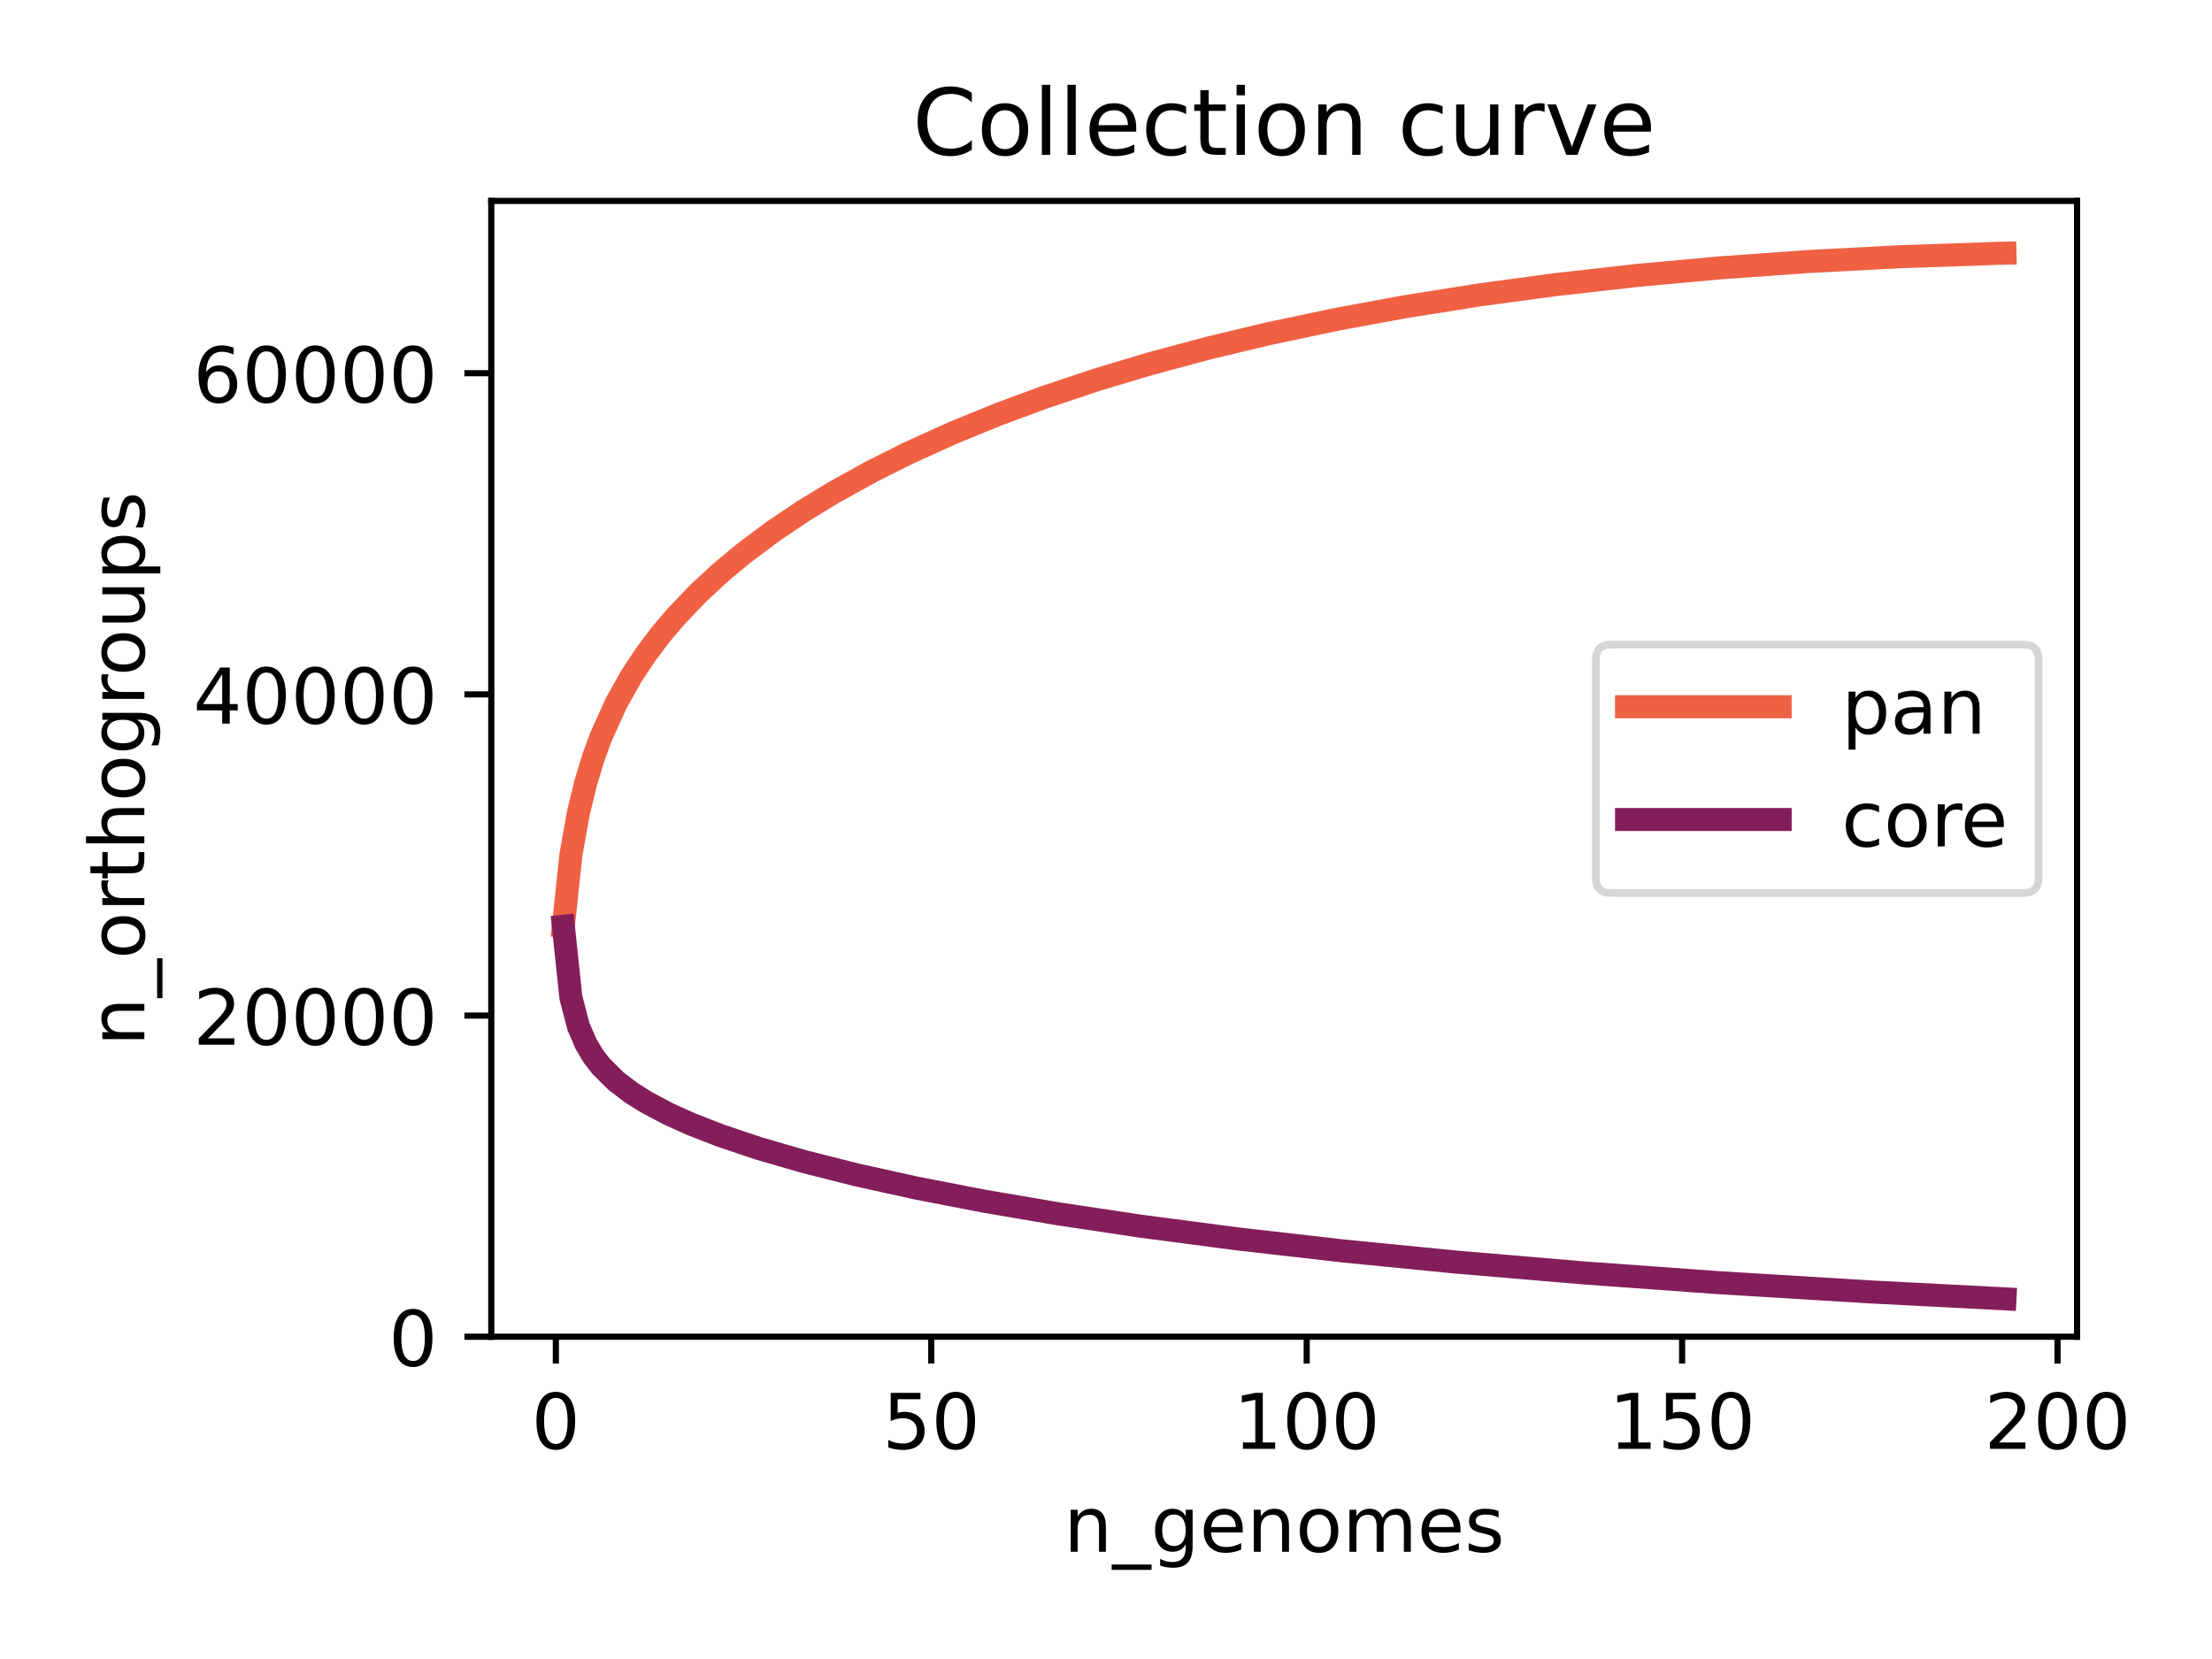
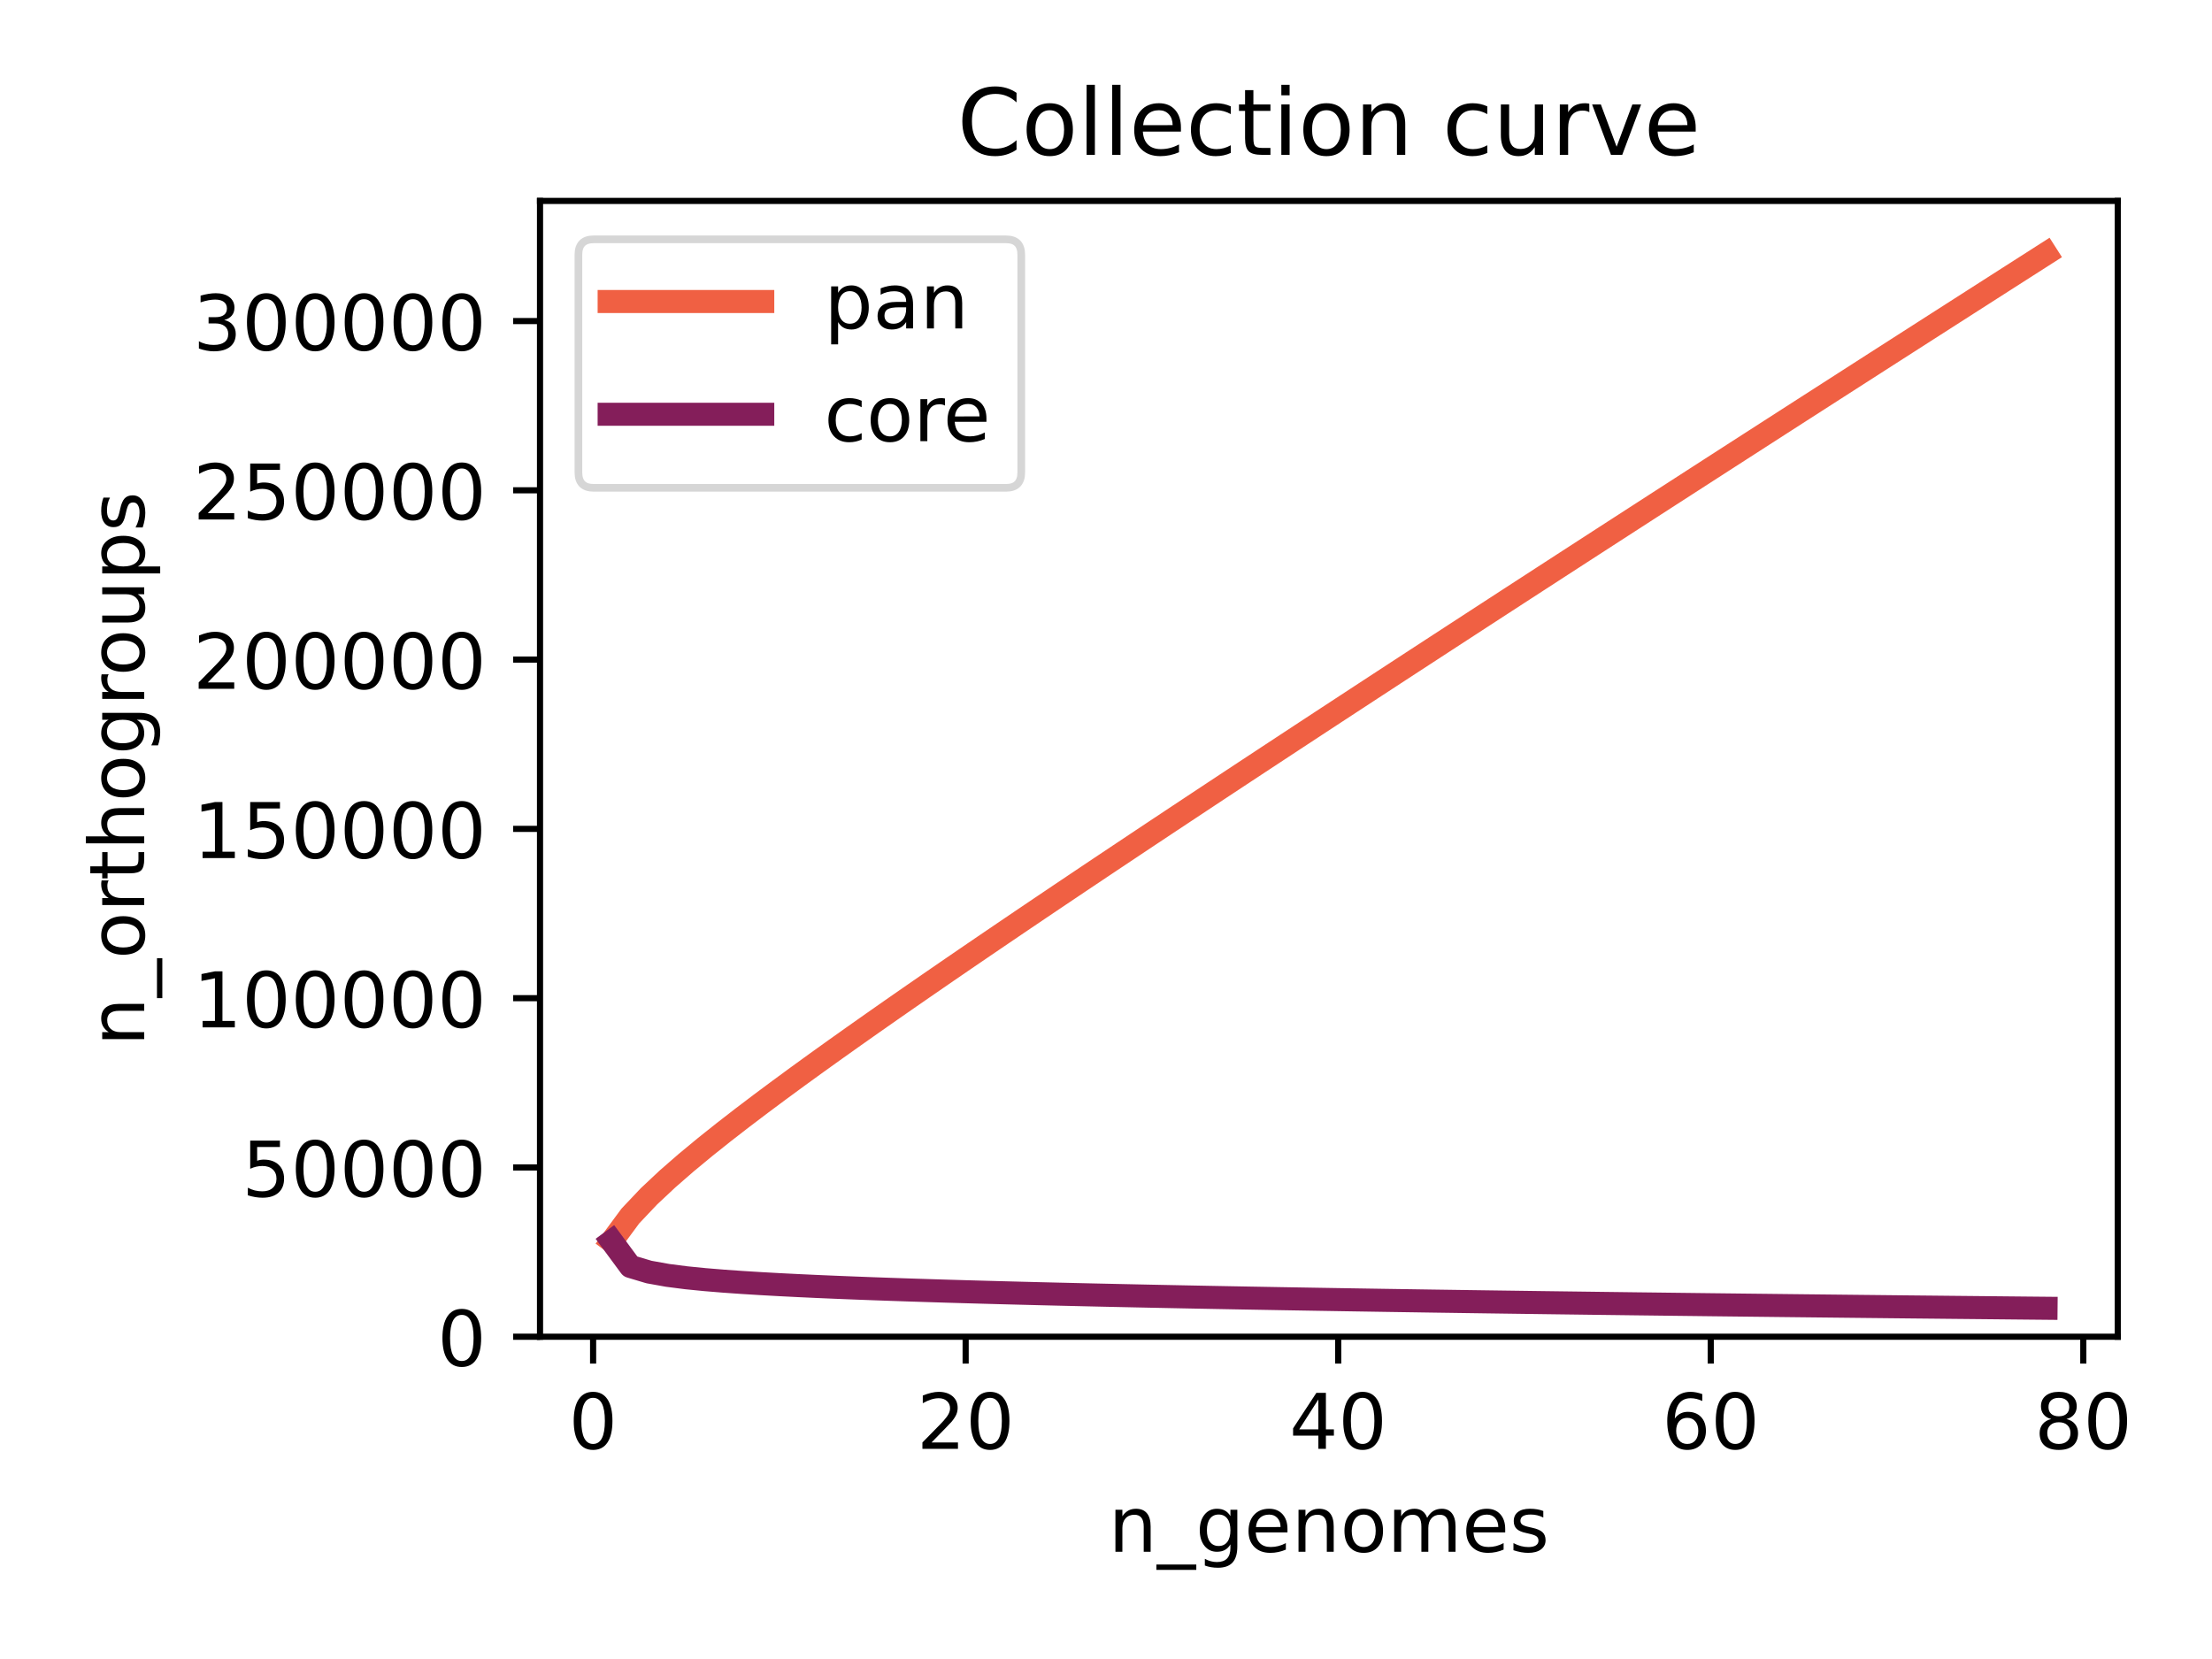
<svg xmlns="http://www.w3.org/2000/svg" xmlns:xlink="http://www.w3.org/1999/xlink" width="288pt" height="216pt" viewBox="0 0 288 216" version="1.1">
  <defs>
    <style type="text/css">*{stroke-linejoin: round; stroke-linecap: butt}</style>
  </defs>
  <g id="figure_1">
    <g id="patch_1">
      <path d="M 0 216  L 288 216  L 288 0  L 0 0  z " style="fill: #ffffff" />
    </g>
    <g id="axes_1">
      <g id="patch_2">
-         <path d="M 63.965 174.04  L 270.43 174.04  L 270.43 26.16  L 63.965 26.16  z " style="fill: #ffffff" />
+         <path d="M 70.31 174.04  L 275.73 174.04  L 275.73 26.16  L 70.31 26.16  z " style="fill: #ffffff" />
      </g>
      <g id="PolyCollection_1" />
      <g id="PolyCollection_2" />
      <g id="matplotlib.axis_1">
        <g id="xtick_1">
          <g id="line2d_1">
            <defs>
-               <path id="m7f03cd2ee9" d="M 0 0  L 0 3.5  " style="stroke: #000000; stroke-width: 0.8" />
-             </defs>
-             <g>
-               <use xlink:href="#m7f03cd2ee9" x="72.372" y="174.04" style="stroke: #000000; stroke-width: 0.8" />
+               <path id="m594dcee510" d="M 0 0  L 0 3.5  " style="stroke: #000000; stroke-width: 0.8" />
+             </defs>
+             <g>
+               <use xlink:href="#m594dcee510" x="77.222" y="174.04" style="stroke: #000000; stroke-width: 0.8" />
            </g>
          </g>
          <g id="text_1">
-             <g transform="translate(69.19095 188.6384) scale(0.1 -0.1)">
+             <g transform="translate(74.04076 188.6384) scale(0.1 -0.1)">
              <defs>
                <path id="DejaVuSans-30" d="M 2034 4250  Q 1547 4250 1301 3770  Q 1056 3291 1056 2328  Q 1056 1369 1301 889  Q 1547 409 2034 409  Q 2525 409 2770 889  Q 3016 1369 3016 2328  Q 3016 3291 2770 3770  Q 2525 4250 2034 4250  z M 2034 4750  Q 2819 4750 3233 4129  Q 3647 3509 3647 2328  Q 3647 1150 3233 529  Q 2819 -91 2034 -91  Q 1250 -91 836 529  Q 422 1150 422 2328  Q 422 3509 836 4129  Q 1250 4750 2034 4750  z " transform="scale(0.015625)" />
              </defs>
              <use xlink:href="#DejaVuSans-30" />
            </g>
          </g>
        </g>
        <g id="xtick_2">
          <g id="line2d_2">
            <g>
-               <use xlink:href="#m7f03cd2ee9" x="121.251" y="174.04" style="stroke: #000000; stroke-width: 0.8" />
+               <use xlink:href="#m594dcee510" x="125.727" y="174.04" style="stroke: #000000; stroke-width: 0.8" />
            </g>
          </g>
          <g id="text_2">
-             <g transform="translate(114.8888 188.6384) scale(0.1 -0.1)">
-               <defs>
-                 <path id="DejaVuSans-35" d="M 691 4666  L 3169 4666  L 3169 4134  L 1269 4134  L 1269 2991  Q 1406 3038 1543 3061  Q 1681 3084 1819 3084  Q 2600 3084 3056 2656  Q 3513 2228 3513 1497  Q 3513 744 3044 326  Q 2575 -91 1722 -91  Q 1428 -91 1123 -41  Q 819 9 494 109  L 494 744  Q 775 591 1075 516  Q 1375 441 1709 441  Q 2250 441 2565 725  Q 2881 1009 2881 1497  Q 2881 1984 2565 2268  Q 2250 2553 1709 2553  Q 1456 2553 1204 2497  Q 953 2441 691 2322  L 691 4666  z " transform="scale(0.015625)" />
-               </defs>
-               <use xlink:href="#DejaVuSans-35" />
+             <g transform="translate(119.3648 188.6384) scale(0.1 -0.1)">
+               <defs>
+                 <path id="DejaVuSans-32" d="M 1228 531  L 3431 531  L 3431 0  L 469 0  L 469 531  Q 828 903 1448 1529  Q 2069 2156 2228 2338  Q 2531 2678 2651 2914  Q 2772 3150 2772 3378  Q 2772 3750 2511 3984  Q 2250 4219 1831 4219  Q 1534 4219 1204 4116  Q 875 4013 500 3803  L 500 4441  Q 881 4594 1212 4672  Q 1544 4750 1819 4750  Q 2544 4750 2975 4387  Q 3406 4025 3406 3419  Q 3406 3131 3298 2873  Q 3191 2616 2906 2266  Q 2828 2175 2409 1742  Q 1991 1309 1228 531  z " transform="scale(0.015625)" />
+               </defs>
+               <use xlink:href="#DejaVuSans-32" />
              <use xlink:href="#DejaVuSans-30" x="63.623" />
            </g>
          </g>
        </g>
        <g id="xtick_3">
          <g id="line2d_3">
            <g>
-               <use xlink:href="#m7f03cd2ee9" x="170.13" y="174.04" style="stroke: #000000; stroke-width: 0.8" />
+               <use xlink:href="#m594dcee510" x="174.233" y="174.04" style="stroke: #000000; stroke-width: 0.8" />
            </g>
          </g>
          <g id="text_3">
-             <g transform="translate(160.5866 188.6384) scale(0.1 -0.1)">
-               <defs>
-                 <path id="DejaVuSans-31" d="M 794 531  L 1825 531  L 1825 4091  L 703 3866  L 703 4441  L 1819 4666  L 2450 4666  L 2450 531  L 3481 531  L 3481 0  L 794 0  L 794 531  z " transform="scale(0.015625)" />
-               </defs>
-               <use xlink:href="#DejaVuSans-31" />
-               <use xlink:href="#DejaVuSans-30" x="63.623" />
-               <use xlink:href="#DejaVuSans-30" x="127.246" />
+             <g transform="translate(167.8702 188.6384) scale(0.1 -0.1)">
+               <defs>
+                 <path id="DejaVuSans-34" d="M 2419 4116  L 825 1625  L 2419 1625  L 2419 4116  z M 2253 4666  L 3047 4666  L 3047 1625  L 3713 1625  L 3713 1100  L 3047 1100  L 3047 0  L 2419 0  L 2419 1100  L 313 1100  L 313 1709  L 2253 4666  z " transform="scale(0.015625)" />
+               </defs>
+               <use xlink:href="#DejaVuSans-34" />
+               <use xlink:href="#DejaVuSans-30" x="63.623" />
            </g>
          </g>
        </g>
        <g id="xtick_4">
          <g id="line2d_4">
            <g>
-               <use xlink:href="#m7f03cd2ee9" x="219.009" y="174.04" style="stroke: #000000; stroke-width: 0.8" />
+               <use xlink:href="#m594dcee510" x="222.738" y="174.04" style="stroke: #000000; stroke-width: 0.8" />
            </g>
          </g>
          <g id="text_4">
-             <g transform="translate(209.4657 188.6384) scale(0.1 -0.1)">
-               <use xlink:href="#DejaVuSans-31" />
-               <use xlink:href="#DejaVuSans-35" x="63.623" />
-               <use xlink:href="#DejaVuSans-30" x="127.246" />
+             <g transform="translate(216.3755 188.6384) scale(0.1 -0.1)">
+               <defs>
+                 <path id="DejaVuSans-36" d="M 2113 2584  Q 1688 2584 1439 2293  Q 1191 2003 1191 1497  Q 1191 994 1439 701  Q 1688 409 2113 409  Q 2538 409 2786 701  Q 3034 994 3034 1497  Q 3034 2003 2786 2293  Q 2538 2584 2113 2584  z M 3366 4563  L 3366 3988  Q 3128 4100 2886 4159  Q 2644 4219 2406 4219  Q 1781 4219 1451 3797  Q 1122 3375 1075 2522  Q 1259 2794 1537 2939  Q 1816 3084 2150 3084  Q 2853 3084 3261 2657  Q 3669 2231 3669 1497  Q 3669 778 3244 343  Q 2819 -91 2113 -91  Q 1303 -91 875 529  Q 447 1150 447 2328  Q 447 3434 972 4092  Q 1497 4750 2381 4750  Q 2619 4750 2861 4703  Q 3103 4656 3366 4563  z " transform="scale(0.015625)" />
+               </defs>
+               <use xlink:href="#DejaVuSans-36" />
+               <use xlink:href="#DejaVuSans-30" x="63.623" />
            </g>
          </g>
        </g>
        <g id="xtick_5">
          <g id="line2d_5">
            <g>
-               <use xlink:href="#m7f03cd2ee9" x="267.889" y="174.04" style="stroke: #000000; stroke-width: 0.8" />
+               <use xlink:href="#m594dcee510" x="271.243" y="174.04" style="stroke: #000000; stroke-width: 0.8" />
            </g>
          </g>
          <g id="text_5">
-             <g transform="translate(258.3448 188.6384) scale(0.1 -0.1)">
-               <defs>
-                 <path id="DejaVuSans-32" d="M 1228 531  L 3431 531  L 3431 0  L 469 0  L 469 531  Q 828 903 1448 1529  Q 2069 2156 2228 2338  Q 2531 2678 2651 2914  Q 2772 3150 2772 3378  Q 2772 3750 2511 3984  Q 2250 4219 1831 4219  Q 1534 4219 1204 4116  Q 875 4013 500 3803  L 500 4441  Q 881 4594 1212 4672  Q 1544 4750 1819 4750  Q 2544 4750 2975 4387  Q 3406 4025 3406 3419  Q 3406 3131 3298 2873  Q 3191 2616 2906 2266  Q 2828 2175 2409 1742  Q 1991 1309 1228 531  z " transform="scale(0.015625)" />
-               </defs>
-               <use xlink:href="#DejaVuSans-32" />
-               <use xlink:href="#DejaVuSans-30" x="63.623" />
-               <use xlink:href="#DejaVuSans-30" x="127.246" />
+             <g transform="translate(264.8808 188.6384) scale(0.1 -0.1)">
+               <defs>
+                 <path id="DejaVuSans-38" d="M 2034 2216  Q 1584 2216 1326 1975  Q 1069 1734 1069 1313  Q 1069 891 1326 650  Q 1584 409 2034 409  Q 2484 409 2743 651  Q 3003 894 3003 1313  Q 3003 1734 2745 1975  Q 2488 2216 2034 2216  z M 1403 2484  Q 997 2584 770 2862  Q 544 3141 544 3541  Q 544 4100 942 4425  Q 1341 4750 2034 4750  Q 2731 4750 3128 4425  Q 3525 4100 3525 3541  Q 3525 3141 3298 2862  Q 3072 2584 2669 2484  Q 3125 2378 3379 2068  Q 3634 1759 3634 1313  Q 3634 634 3220 271  Q 2806 -91 2034 -91  Q 1263 -91 848 271  Q 434 634 434 1313  Q 434 1759 690 2068  Q 947 2378 1403 2484  z M 1172 3481  Q 1172 3119 1398 2916  Q 1625 2713 2034 2713  Q 2441 2713 2670 2916  Q 2900 3119 2900 3481  Q 2900 3844 2670 4047  Q 2441 4250 2034 4250  Q 1625 4250 1398 4047  Q 1172 3844 1172 3481  z " transform="scale(0.015625)" />
+               </defs>
+               <use xlink:href="#DejaVuSans-38" />
+               <use xlink:href="#DejaVuSans-30" x="63.623" />
            </g>
          </g>
        </g>
        <g id="text_6">
-           <g transform="translate(138.4984 202.0384) scale(0.1 -0.1)">
+           <g transform="translate(144.3208 202.0384) scale(0.1 -0.1)">
            <defs>
              <path id="DejaVuSans-6e" d="M 3513 2113  L 3513 0  L 2938 0  L 2938 2094  Q 2938 2591 2744 2837  Q 2550 3084 2163 3084  Q 1697 3084 1428 2787  Q 1159 2491 1159 1978  L 1159 0  L 581 0  L 581 3500  L 1159 3500  L 1159 2956  Q 1366 3272 1645 3428  Q 1925 3584 2291 3584  Q 2894 3584 3203 3211  Q 3513 2838 3513 2113  z " transform="scale(0.015625)" />
              <path id="DejaVuSans-5f" d="M 3263 -1063  L 3263 -1509  L -63 -1509  L -63 -1063  L 3263 -1063  z " transform="scale(0.015625)" />
              <path id="DejaVuSans-67" d="M 2906 1791  Q 2906 2416 2648 2759  Q 2391 3103 1925 3103  Q 1463 3103 1205 2759  Q 947 2416 947 1791  Q 947 1169 1205 825  Q 1463 481 1925 481  Q 2391 481 2648 825  Q 2906 1169 2906 1791  z M 3481 434  Q 3481 -459 3084 -895  Q 2688 -1331 1869 -1331  Q 1566 -1331 1297 -1286  Q 1028 -1241 775 -1147  L 775 -588  Q 1028 -725 1275 -790  Q 1522 -856 1778 -856  Q 2344 -856 2625 -561  Q 2906 -266 2906 331  L 2906 616  Q 2728 306 2450 153  Q 2172 0 1784 0  Q 1141 0 747 490  Q 353 981 353 1791  Q 353 2603 747 3093  Q 1141 3584 1784 3584  Q 2172 3584 2450 3431  Q 2728 3278 2906 2969  L 2906 3500  L 3481 3500  L 3481 434  z " transform="scale(0.015625)" />
              <path id="DejaVuSans-65" d="M 3597 1894  L 3597 1613  L 953 1613  Q 991 1019 1311 708  Q 1631 397 2203 397  Q 2534 397 2845 478  Q 3156 559 3463 722  L 3463 178  Q 3153 47 2828 -22  Q 2503 -91 2169 -91  Q 1331 -91 842 396  Q 353 884 353 1716  Q 353 2575 817 3079  Q 1281 3584 2069 3584  Q 2775 3584 3186 3129  Q 3597 2675 3597 1894  z M 3022 2063  Q 3016 2534 2758 2815  Q 2500 3097 2075 3097  Q 1594 3097 1305 2825  Q 1016 2553 972 2059  L 3022 2063  z " transform="scale(0.015625)" />
              <path id="DejaVuSans-6f" d="M 1959 3097  Q 1497 3097 1228 2736  Q 959 2375 959 1747  Q 959 1119 1226 758  Q 1494 397 1959 397  Q 2419 397 2687 759  Q 2956 1122 2956 1747  Q 2956 2369 2687 2733  Q 2419 3097 1959 3097  z M 1959 3584  Q 2709 3584 3137 3096  Q 3566 2609 3566 1747  Q 3566 888 3137 398  Q 2709 -91 1959 -91  Q 1206 -91 779 398  Q 353 888 353 1747  Q 353 2609 779 3096  Q 1206 3584 1959 3584  z " transform="scale(0.015625)" />
              <path id="DejaVuSans-6d" d="M 3328 2828  Q 3544 3216 3844 3400  Q 4144 3584 4550 3584  Q 5097 3584 5394 3201  Q 5691 2819 5691 2113  L 5691 0  L 5113 0  L 5113 2094  Q 5113 2597 4934 2840  Q 4756 3084 4391 3084  Q 3944 3084 3684 2787  Q 3425 2491 3425 1978  L 3425 0  L 2847 0  L 2847 2094  Q 2847 2600 2669 2842  Q 2491 3084 2119 3084  Q 1678 3084 1418 2786  Q 1159 2488 1159 1978  L 1159 0  L 581 0  L 581 3500  L 1159 3500  L 1159 2956  Q 1356 3278 1631 3431  Q 1906 3584 2284 3584  Q 2666 3584 2933 3390  Q 3200 3197 3328 2828  z " transform="scale(0.015625)" />
              <path id="DejaVuSans-73" d="M 2834 3397  L 2834 2853  Q 2591 2978 2328 3040  Q 2066 3103 1784 3103  Q 1356 3103 1142 2972  Q 928 2841 928 2578  Q 928 2378 1081 2264  Q 1234 2150 1697 2047  L 1894 2003  Q 2506 1872 2764 1633  Q 3022 1394 3022 966  Q 3022 478 2636 193  Q 2250 -91 1575 -91  Q 1294 -91 989 -36  Q 684 19 347 128  L 347 722  Q 666 556 975 473  Q 1284 391 1588 391  Q 1994 391 2212 530  Q 2431 669 2431 922  Q 2431 1156 2273 1281  Q 2116 1406 1581 1522  L 1381 1569  Q 847 1681 609 1914  Q 372 2147 372 2553  Q 372 3047 722 3315  Q 1072 3584 1716 3584  Q 2034 3584 2315 3537  Q 2597 3491 2834 3397  z " transform="scale(0.015625)" />
            </defs>
            <use xlink:href="#DejaVuSans-6e" />
            <use xlink:href="#DejaVuSans-5f" x="63.379" />
            <use xlink:href="#DejaVuSans-67" x="113.379" />
            <use xlink:href="#DejaVuSans-65" x="176.855" />
            <use xlink:href="#DejaVuSans-6e" x="238.379" />
            <use xlink:href="#DejaVuSans-6f" x="301.758" />
            <use xlink:href="#DejaVuSans-6d" x="362.939" />
            <use xlink:href="#DejaVuSans-65" x="460.352" />
            <use xlink:href="#DejaVuSans-73" x="521.875" />
          </g>
        </g>
      </g>
      <g id="matplotlib.axis_2">
        <g id="ytick_1">
          <g id="line2d_6">
            <defs>
-               <path id="mca51adde76" d="M 0 0  L -3.5 0  " style="stroke: #000000; stroke-width: 0.8" />
-             </defs>
-             <g>
-               <use xlink:href="#mca51adde76" x="63.965" y="174.04" style="stroke: #000000; stroke-width: 0.8" />
+               <path id="m90658c8f71" d="M 0 0  L -3.5 0  " style="stroke: #000000; stroke-width: 0.8" />
+             </defs>
+             <g>
+               <use xlink:href="#m90658c8f71" x="70.31" y="174.04" style="stroke: #000000; stroke-width: 0.8" />
            </g>
          </g>
          <g id="text_7">
-             <g transform="translate(50.6025 177.8392) scale(0.1 -0.1)">
+             <g transform="translate(56.9475 177.8392) scale(0.1 -0.1)">
              <use xlink:href="#DejaVuSans-30" />
            </g>
          </g>
        </g>
        <g id="ytick_2">
          <g id="line2d_7">
            <g>
-               <use xlink:href="#mca51adde76" x="63.965" y="132.224" style="stroke: #000000; stroke-width: 0.8" />
+               <use xlink:href="#m90658c8f71" x="70.31" y="152" style="stroke: #000000; stroke-width: 0.8" />
            </g>
          </g>
          <g id="text_8">
-             <g transform="translate(25.1525 136.0231) scale(0.1 -0.1)">
-               <use xlink:href="#DejaVuSans-32" />
+             <g transform="translate(31.4975 155.799) scale(0.1 -0.1)">
+               <defs>
+                 <path id="DejaVuSans-35" d="M 691 4666  L 3169 4666  L 3169 4134  L 1269 4134  L 1269 2991  Q 1406 3038 1543 3061  Q 1681 3084 1819 3084  Q 2600 3084 3056 2656  Q 3513 2228 3513 1497  Q 3513 744 3044 326  Q 2575 -91 1722 -91  Q 1428 -91 1123 -41  Q 819 9 494 109  L 494 744  Q 775 591 1075 516  Q 1375 441 1709 441  Q 2250 441 2565 725  Q 2881 1009 2881 1497  Q 2881 1984 2565 2268  Q 2250 2553 1709 2553  Q 1456 2553 1204 2497  Q 953 2441 691 2322  L 691 4666  z " transform="scale(0.015625)" />
+               </defs>
+               <use xlink:href="#DejaVuSans-35" />
              <use xlink:href="#DejaVuSans-30" x="63.623" />
              <use xlink:href="#DejaVuSans-30" x="127.246" />
              <use xlink:href="#DejaVuSans-30" x="190.869" />
              <use xlink:href="#DejaVuSans-30" x="254.492" />
            </g>
          </g>
        </g>
        <g id="ytick_3">
          <g id="line2d_8">
            <g>
-               <use xlink:href="#mca51adde76" x="63.965" y="90.408" style="stroke: #000000; stroke-width: 0.8" />
+               <use xlink:href="#m90658c8f71" x="70.31" y="129.96" style="stroke: #000000; stroke-width: 0.8" />
            </g>
          </g>
          <g id="text_9">
-             <g transform="translate(25.1525 94.20703) scale(0.1 -0.1)">
-               <defs>
-                 <path id="DejaVuSans-34" d="M 2419 4116  L 825 1625  L 2419 1625  L 2419 4116  z M 2253 4666  L 3047 4666  L 3047 1625  L 3713 1625  L 3713 1100  L 3047 1100  L 3047 0  L 2419 0  L 2419 1100  L 313 1100  L 313 1709  L 2253 4666  z " transform="scale(0.015625)" />
-               </defs>
-               <use xlink:href="#DejaVuSans-34" />
-               <use xlink:href="#DejaVuSans-30" x="63.623" />
-               <use xlink:href="#DejaVuSans-30" x="127.246" />
-               <use xlink:href="#DejaVuSans-30" x="190.869" />
-               <use xlink:href="#DejaVuSans-30" x="254.492" />
+             <g transform="translate(25.135 133.7588) scale(0.1 -0.1)">
+               <defs>
+                 <path id="DejaVuSans-31" d="M 794 531  L 1825 531  L 1825 4091  L 703 3866  L 703 4441  L 1819 4666  L 2450 4666  L 2450 531  L 3481 531  L 3481 0  L 794 0  L 794 531  z " transform="scale(0.015625)" />
+               </defs>
+               <use xlink:href="#DejaVuSans-31" />
+               <use xlink:href="#DejaVuSans-30" x="63.623" />
+               <use xlink:href="#DejaVuSans-30" x="127.246" />
+               <use xlink:href="#DejaVuSans-30" x="190.869" />
+               <use xlink:href="#DejaVuSans-30" x="254.492" />
+               <use xlink:href="#DejaVuSans-30" x="318.115" />
            </g>
          </g>
        </g>
        <g id="ytick_4">
          <g id="line2d_9">
            <g>
-               <use xlink:href="#mca51adde76" x="63.965" y="48.592" style="stroke: #000000; stroke-width: 0.8" />
+               <use xlink:href="#m90658c8f71" x="70.31" y="107.919" style="stroke: #000000; stroke-width: 0.8" />
            </g>
          </g>
          <g id="text_10">
-             <g transform="translate(25.1525 52.39094) scale(0.1 -0.1)">
-               <defs>
-                 <path id="DejaVuSans-36" d="M 2113 2584  Q 1688 2584 1439 2293  Q 1191 2003 1191 1497  Q 1191 994 1439 701  Q 1688 409 2113 409  Q 2538 409 2786 701  Q 3034 994 3034 1497  Q 3034 2003 2786 2293  Q 2538 2584 2113 2584  z M 3366 4563  L 3366 3988  Q 3128 4100 2886 4159  Q 2644 4219 2406 4219  Q 1781 4219 1451 3797  Q 1122 3375 1075 2522  Q 1259 2794 1537 2939  Q 1816 3084 2150 3084  Q 2853 3084 3261 2657  Q 3669 2231 3669 1497  Q 3669 778 3244 343  Q 2819 -91 2113 -91  Q 1303 -91 875 529  Q 447 1150 447 2328  Q 447 3434 972 4092  Q 1497 4750 2381 4750  Q 2619 4750 2861 4703  Q 3103 4656 3366 4563  z " transform="scale(0.015625)" />
-               </defs>
-               <use xlink:href="#DejaVuSans-36" />
-               <use xlink:href="#DejaVuSans-30" x="63.623" />
-               <use xlink:href="#DejaVuSans-30" x="127.246" />
-               <use xlink:href="#DejaVuSans-30" x="190.869" />
-               <use xlink:href="#DejaVuSans-30" x="254.492" />
-             </g>
-           </g>
-         </g>
-         <g id="text_11">
-           <g transform="translate(18.79469 136.1961) rotate(-90) scale(0.1 -0.1)">
+             <g transform="translate(25.135 111.7186) scale(0.1 -0.1)">
+               <use xlink:href="#DejaVuSans-31" />
+               <use xlink:href="#DejaVuSans-35" x="63.623" />
+               <use xlink:href="#DejaVuSans-30" x="127.246" />
+               <use xlink:href="#DejaVuSans-30" x="190.869" />
+               <use xlink:href="#DejaVuSans-30" x="254.492" />
+               <use xlink:href="#DejaVuSans-30" x="318.115" />
+             </g>
+           </g>
+         </g>
+         <g id="ytick_5">
+           <g id="line2d_10">
+             <g>
+               <use xlink:href="#m90658c8f71" x="70.31" y="85.879" style="stroke: #000000; stroke-width: 0.8" />
+             </g>
+           </g>
+           <g id="text_11">
+             <g transform="translate(25.135 89.67839) scale(0.1 -0.1)">
+               <use xlink:href="#DejaVuSans-32" />
+               <use xlink:href="#DejaVuSans-30" x="63.623" />
+               <use xlink:href="#DejaVuSans-30" x="127.246" />
+               <use xlink:href="#DejaVuSans-30" x="190.869" />
+               <use xlink:href="#DejaVuSans-30" x="254.492" />
+               <use xlink:href="#DejaVuSans-30" x="318.115" />
+             </g>
+           </g>
+         </g>
+         <g id="ytick_6">
+           <g id="line2d_11">
+             <g>
+               <use xlink:href="#m90658c8f71" x="70.31" y="63.839" style="stroke: #000000; stroke-width: 0.8" />
+             </g>
+           </g>
+           <g id="text_12">
+             <g transform="translate(25.135 67.63819) scale(0.1 -0.1)">
+               <use xlink:href="#DejaVuSans-32" />
+               <use xlink:href="#DejaVuSans-35" x="63.623" />
+               <use xlink:href="#DejaVuSans-30" x="127.246" />
+               <use xlink:href="#DejaVuSans-30" x="190.869" />
+               <use xlink:href="#DejaVuSans-30" x="254.492" />
+               <use xlink:href="#DejaVuSans-30" x="318.115" />
+             </g>
+           </g>
+         </g>
+         <g id="ytick_7">
+           <g id="line2d_12">
+             <g>
+               <use xlink:href="#m90658c8f71" x="70.31" y="41.799" style="stroke: #000000; stroke-width: 0.8" />
+             </g>
+           </g>
+           <g id="text_13">
+             <g transform="translate(25.135 45.59798) scale(0.1 -0.1)">
+               <defs>
+                 <path id="DejaVuSans-33" d="M 2597 2516  Q 3050 2419 3304 2112  Q 3559 1806 3559 1356  Q 3559 666 3084 287  Q 2609 -91 1734 -91  Q 1441 -91 1130 -33  Q 819 25 488 141  L 488 750  Q 750 597 1062 519  Q 1375 441 1716 441  Q 2309 441 2620 675  Q 2931 909 2931 1356  Q 2931 1769 2642 2001  Q 2353 2234 1838 2234  L 1294 2234  L 1294 2753  L 1863 2753  Q 2328 2753 2575 2939  Q 2822 3125 2822 3475  Q 2822 3834 2567 4026  Q 2313 4219 1838 4219  Q 1578 4219 1281 4162  Q 984 4106 628 3988  L 628 4550  Q 988 4650 1302 4700  Q 1616 4750 1894 4750  Q 2613 4750 3031 4423  Q 3450 4097 3450 3541  Q 3450 3153 3228 2886  Q 3006 2619 2597 2516  z " transform="scale(0.015625)" />
+               </defs>
+               <use xlink:href="#DejaVuSans-33" />
+               <use xlink:href="#DejaVuSans-30" x="63.623" />
+               <use xlink:href="#DejaVuSans-30" x="127.246" />
+               <use xlink:href="#DejaVuSans-30" x="190.869" />
+               <use xlink:href="#DejaVuSans-30" x="254.492" />
+               <use xlink:href="#DejaVuSans-30" x="318.115" />
+             </g>
+           </g>
+         </g>
+         <g id="text_14">
+           <g transform="translate(18.77719 136.1961) rotate(-90) scale(0.1 -0.1)">
            <defs>
              <path id="DejaVuSans-72" d="M 2631 2963  Q 2534 3019 2420 3045  Q 2306 3072 2169 3072  Q 1681 3072 1420 2755  Q 1159 2438 1159 1844  L 1159 0  L 581 0  L 581 3500  L 1159 3500  L 1159 2956  Q 1341 3275 1631 3429  Q 1922 3584 2338 3584  Q 2397 3584 2469 3576  Q 2541 3569 2628 3553  L 2631 2963  z " transform="scale(0.015625)" />
              <path id="DejaVuSans-74" d="M 1172 4494  L 1172 3500  L 2356 3500  L 2356 3053  L 1172 3053  L 1172 1153  Q 1172 725 1289 603  Q 1406 481 1766 481  L 2356 481  L 2356 0  L 1766 0  Q 1100 0 847 248  Q 594 497 594 1153  L 594 3053  L 172 3053  L 172 3500  L 594 3500  L 594 4494  L 1172 4494  z " transform="scale(0.015625)" />
              <path id="DejaVuSans-68" d="M 3513 2113  L 3513 0  L 2938 0  L 2938 2094  Q 2938 2591 2744 2837  Q 2550 3084 2163 3084  Q 1697 3084 1428 2787  Q 1159 2491 1159 1978  L 1159 0  L 581 0  L 581 4863  L 1159 4863  L 1159 2956  Q 1366 3272 1645 3428  Q 1925 3584 2291 3584  Q 2894 3584 3203 3211  Q 3513 2838 3513 2113  z " transform="scale(0.015625)" />
              <path id="DejaVuSans-75" d="M 544 1381  L 544 3500  L 1119 3500  L 1119 1403  Q 1119 906 1312 657  Q 1506 409 1894 409  Q 2359 409 2629 706  Q 2900 1003 2900 1516  L 2900 3500  L 3475 3500  L 3475 0  L 2900 0  L 2900 538  Q 2691 219 2414 64  Q 2138 -91 1772 -91  Q 1169 -91 856 284  Q 544 659 544 1381  z M 1991 3584  L 1991 3584  z " transform="scale(0.015625)" />
              <path id="DejaVuSans-70" d="M 1159 525  L 1159 -1331  L 581 -1331  L 581 3500  L 1159 3500  L 1159 2969  Q 1341 3281 1617 3432  Q 1894 3584 2278 3584  Q 2916 3584 3314 3078  Q 3713 2572 3713 1747  Q 3713 922 3314 415  Q 2916 -91 2278 -91  Q 1894 -91 1617 61  Q 1341 213 1159 525  z M 3116 1747  Q 3116 2381 2855 2742  Q 2594 3103 2138 3103  Q 1681 3103 1420 2742  Q 1159 2381 1159 1747  Q 1159 1113 1420 752  Q 1681 391 2138 391  Q 2594 391 2855 752  Q 3116 1113 3116 1747  z " transform="scale(0.015625)" />
            </defs>
            <use xlink:href="#DejaVuSans-6e" />
            <use xlink:href="#DejaVuSans-5f" x="63.379" />
            <use xlink:href="#DejaVuSans-6f" x="113.379" />
            <use xlink:href="#DejaVuSans-72" x="174.561" />
            <use xlink:href="#DejaVuSans-74" x="215.674" />
            <use xlink:href="#DejaVuSans-68" x="254.883" />
            <use xlink:href="#DejaVuSans-6f" x="318.262" />
            <use xlink:href="#DejaVuSans-67" x="379.443" />
            <use xlink:href="#DejaVuSans-72" x="442.92" />
            <use xlink:href="#DejaVuSans-6f" x="481.783" />
            <use xlink:href="#DejaVuSans-75" x="542.965" />
            <use xlink:href="#DejaVuSans-70" x="606.344" />
            <use xlink:href="#DejaVuSans-73" x="669.82" />
          </g>
        </g>
      </g>
-       <g id="line2d_10">
-         <path d="M 73.35 120.599  L 74.327 111.344  L 75.305 105.85  L 76.283 101.833  L 77.26 98.637  L 78.238 95.966  L 80.193 91.622  L 82.148 88.122  L 84.103 85.16  L 86.058 82.576  L 88.014 80.27  L 90.946 77.204  L 93.879 74.493  L 96.812 72.053  L 100.722 69.129  L 104.632 66.504  L 108.543 64.12  L 113.431 61.416  L 118.319 58.968  L 124.184 56.312  L 130.05 53.917  L 135.915 51.746  L 142.758 49.458  L 149.601 47.4  L 157.422 45.297  L 165.242 43.428  L 174.041 41.573  L 182.839 39.952  L 192.615 38.397  L 202.391 37.075  L 213.144 35.862  L 223.897 34.877  L 235.628 34.039  L 247.359 33.426  L 260.068 32.991  L 261.045 32.967  L 261.045 32.967  " clip-path="url(#pb2fe9e980a)" style="fill: none; stroke: #f06043; stroke-width: 3; stroke-linecap: square" />
-       </g>
-       <g id="line2d_11">
-         <path d="M 73.35 120.599  L 74.327 129.855  L 75.305 133.617  L 76.283 135.903  L 77.26 137.533  L 78.238 138.803  L 80.193 140.747  L 82.148 142.243  L 84.103 143.479  L 87.036 145.035  L 89.969 146.356  L 93.879 147.878  L 98.767 149.519  L 104.632 151.223  L 111.475 152.954  L 119.296 154.682  L 128.094 156.387  L 137.87 158.053  L 148.624 159.664  L 161.332 161.329  L 175.018 162.887  L 189.682 164.332  L 206.301 165.74  L 223.897 167.01  L 243.449 168.202  L 261.045 169.11  L 261.045 169.11  " clip-path="url(#pb2fe9e980a)" style="fill: none; stroke: #841e5a; stroke-width: 3; stroke-linecap: square" />
-       </g>
-       <g id="line2d_12" />
-       <g id="line2d_13" />
+       <g id="line2d_13">
+         <path d="M 79.647 161.606  L 82.073 158.32  L 84.498 155.758  L 86.923 153.485  L 89.348 151.374  L 91.774 149.367  L 94.199 147.434  L 96.624 145.554  L 99.049 143.716  L 101.475 141.91  L 103.9 140.131  L 106.325 138.374  L 108.75 136.636  L 111.176 134.914  L 113.601 133.205  L 116.026 131.508  L 118.452 129.822  L 120.877 128.145  L 123.302 126.476  L 125.727 124.815  L 128.153 123.161  L 130.578 121.513  L 133.003 119.87  L 135.428 118.233  L 137.854 116.6  L 140.279 114.972  L 142.704 113.348  L 145.129 111.728  L 147.555 110.111  L 149.98 108.497  L 152.405 106.887  L 154.831 105.28  L 157.256 103.675  L 159.681 102.073  L 162.106 100.473  L 164.532 98.876  L 166.957 97.281  L 169.382 95.688  L 171.807 94.097  L 174.233 92.508  L 176.658 90.921  L 179.083 89.336  L 181.508 87.752  L 183.934 86.169  L 186.359 84.589  L 188.784 83.01  L 191.21 81.432  L 193.635 79.855  L 196.06 78.28  L 198.485 76.706  L 200.911 75.134  L 203.336 73.562  L 205.761 71.992  L 208.186 70.423  L 210.612 68.855  L 213.037 67.288  L 215.462 65.722  L 217.887 64.157  L 220.313 62.593  L 222.738 61.029  L 225.163 59.467  L 227.589 57.906  L 230.014 56.345  L 232.439 54.785  L 234.864 53.226  L 237.29 51.668  L 239.715 50.111  L 242.14 48.554  L 244.565 46.998  L 246.991 45.443  L 249.416 43.889  L 251.841 42.335  L 254.266 40.782  L 256.692 39.229  L 259.117 37.677  L 261.542 36.126  L 263.968 34.575  L 266.393 33.025  " clip-path="url(#p95009de921)" style="fill: none; stroke: #f06043; stroke-width: 3; stroke-linecap: square" />
+       </g>
+       <g id="line2d_14">
+         <path d="M 79.647 161.606  L 82.073 164.892  L 84.498 165.616  L 86.923 166.052  L 89.348 166.363  L 91.774 166.605  L 94.199 166.804  L 96.624 166.975  L 99.049 167.125  L 101.475 167.26  L 103.9 167.382  L 106.325 167.495  L 108.75 167.599  L 111.176 167.696  L 113.601 167.788  L 116.026 167.874  L 118.452 167.956  L 120.877 168.034  L 123.302 168.109  L 125.727 168.18  L 128.153 168.248  L 130.578 168.314  L 133.003 168.377  L 135.428 168.438  L 137.854 168.497  L 140.279 168.554  L 142.704 168.61  L 145.129 168.663  L 147.555 168.715  L 149.98 168.766  L 152.405 168.815  L 154.831 168.863  L 157.256 168.91  L 159.681 168.955  L 162.106 169  L 164.532 169.043  L 166.957 169.086  L 169.382 169.127  L 171.807 169.168  L 174.233 169.208  L 176.658 169.247  L 179.083 169.285  L 181.508 169.323  L 183.934 169.359  L 186.359 169.396  L 188.784 169.431  L 191.21 169.466  L 193.635 169.5  L 196.06 169.534  L 198.485 169.567  L 200.911 169.6  L 203.336 169.632  L 205.761 169.663  L 208.186 169.695  L 210.612 169.725  L 213.037 169.756  L 215.462 169.785  L 217.887 169.815  L 220.313 169.844  L 222.738 169.873  L 225.163 169.901  L 227.589 169.929  L 230.014 169.956  L 232.439 169.984  L 234.864 170.011  L 237.29 170.037  L 239.715 170.063  L 242.14 170.089  L 244.565 170.115  L 246.991 170.141  L 249.416 170.166  L 251.841 170.19  L 254.266 170.215  L 256.692 170.239  L 259.117 170.263  L 261.542 170.287  L 263.968 170.311  L 266.393 170.334  " clip-path="url(#p95009de921)" style="fill: none; stroke: #841e5a; stroke-width: 3; stroke-linecap: square" />
+       </g>
+       <g id="line2d_15" />
+       <g id="line2d_16" />
      <g id="patch_3">
-         <path d="M 63.965 174.04  L 63.965 26.16  " style="fill: none; stroke: #000000; stroke-width: 0.8; stroke-linejoin: miter; stroke-linecap: square" />
+         <path d="M 70.31 174.04  L 70.31 26.16  " style="fill: none; stroke: #000000; stroke-width: 0.8; stroke-linejoin: miter; stroke-linecap: square" />
      </g>
      <g id="patch_4">
-         <path d="M 270.43 174.04  L 270.43 26.16  " style="fill: none; stroke: #000000; stroke-width: 0.8; stroke-linejoin: miter; stroke-linecap: square" />
+         <path d="M 275.73 174.04  L 275.73 26.16  " style="fill: none; stroke: #000000; stroke-width: 0.8; stroke-linejoin: miter; stroke-linecap: square" />
      </g>
      <g id="patch_5">
-         <path d="M 63.965 174.04  L 270.43 174.04  " style="fill: none; stroke: #000000; stroke-width: 0.8; stroke-linejoin: miter; stroke-linecap: square" />
+         <path d="M 70.31 174.04  L 275.73 174.04  " style="fill: none; stroke: #000000; stroke-width: 0.8; stroke-linejoin: miter; stroke-linecap: square" />
      </g>
      <g id="patch_6">
-         <path d="M 63.965 26.16  L 270.43 26.16  " style="fill: none; stroke: #000000; stroke-width: 0.8; stroke-linejoin: miter; stroke-linecap: square" />
-       </g>
-       <g id="text_12">
-         <g transform="translate(118.8011 20.16) scale(0.12 -0.12)">
+         <path d="M 70.31 26.16  L 275.73 26.16  " style="fill: none; stroke: #000000; stroke-width: 0.8; stroke-linejoin: miter; stroke-linecap: square" />
+       </g>
+       <g id="text_15">
+         <g transform="translate(124.6235 20.16) scale(0.12 -0.12)">
          <defs>
            <path id="DejaVuSans-43" d="M 4122 4306  L 4122 3641  Q 3803 3938 3442 4084  Q 3081 4231 2675 4231  Q 1875 4231 1450 3742  Q 1025 3253 1025 2328  Q 1025 1406 1450 917  Q 1875 428 2675 428  Q 3081 428 3442 575  Q 3803 722 4122 1019  L 4122 359  Q 3791 134 3420 21  Q 3050 -91 2638 -91  Q 1578 -91 968 557  Q 359 1206 359 2328  Q 359 3453 968 4101  Q 1578 4750 2638 4750  Q 3056 4750 3426 4639  Q 3797 4528 4122 4306  z " transform="scale(0.015625)" />
            <path id="DejaVuSans-6c" d="M 603 4863  L 1178 4863  L 1178 0  L 603 0  L 603 4863  z " transform="scale(0.015625)" />
            <path id="DejaVuSans-63" d="M 3122 3366  L 3122 2828  Q 2878 2963 2633 3030  Q 2388 3097 2138 3097  Q 1578 3097 1268 2742  Q 959 2388 959 1747  Q 959 1106 1268 751  Q 1578 397 2138 397  Q 2388 397 2633 464  Q 2878 531 3122 666  L 3122 134  Q 2881 22 2623 -34  Q 2366 -91 2075 -91  Q 1284 -91 818 406  Q 353 903 353 1747  Q 353 2603 823 3093  Q 1294 3584 2113 3584  Q 2378 3584 2631 3529  Q 2884 3475 3122 3366  z " transform="scale(0.015625)" />
            <path id="DejaVuSans-69" d="M 603 3500  L 1178 3500  L 1178 0  L 603 0  L 603 3500  z M 603 4863  L 1178 4863  L 1178 4134  L 603 4134  L 603 4863  z " transform="scale(0.015625)" />
            <path id="DejaVuSans-20" transform="scale(0.015625)" />
            <path id="DejaVuSans-76" d="M 191 3500  L 800 3500  L 1894 563  L 2988 3500  L 3597 3500  L 2284 0  L 1503 0  L 191 3500  z " transform="scale(0.015625)" />
          </defs>
          <use xlink:href="#DejaVuSans-43" />
          <use xlink:href="#DejaVuSans-6f" x="69.824" />
          <use xlink:href="#DejaVuSans-6c" x="131.006" />
          <use xlink:href="#DejaVuSans-6c" x="158.789" />
          <use xlink:href="#DejaVuSans-65" x="186.572" />
          <use xlink:href="#DejaVuSans-63" x="248.096" />
          <use xlink:href="#DejaVuSans-74" x="303.076" />
          <use xlink:href="#DejaVuSans-69" x="342.285" />
          <use xlink:href="#DejaVuSans-6f" x="370.068" />
          <use xlink:href="#DejaVuSans-6e" x="431.25" />
          <use xlink:href="#DejaVuSans-20" x="494.629" />
          <use xlink:href="#DejaVuSans-63" x="526.416" />
          <use xlink:href="#DejaVuSans-75" x="581.396" />
          <use xlink:href="#DejaVuSans-72" x="644.775" />
          <use xlink:href="#DejaVuSans-76" x="685.889" />
          <use xlink:href="#DejaVuSans-65" x="745.068" />
        </g>
      </g>
      <g id="legend_1">
        <g id="patch_7">
-           <path d="M 209.774 116.278  L 263.43 116.278  Q 265.43 116.278 265.43 114.278  L 265.43 85.922  Q 265.43 83.922 263.43 83.922  L 209.774 83.922  Q 207.774 83.922 207.774 85.922  L 207.774 114.278  Q 207.774 116.278 209.774 116.278  z " style="fill: #ffffff; opacity: 0.8; stroke: #cccccc; stroke-linejoin: miter" />
-         </g>
-         <g id="line2d_14">
-           <path d="M 211.774 92.02  L 221.774 92.02  L 231.774 92.02  " style="fill: none; stroke: #f06043; stroke-width: 3; stroke-linecap: square" />
-         </g>
-         <g id="text_13">
-           <g transform="translate(239.774 95.52031) scale(0.1 -0.1)">
+           <path d="M 77.31 63.516  L 130.966 63.516  Q 132.966 63.516 132.966 61.516  L 132.966 33.16  Q 132.966 31.16 130.966 31.16  L 77.31 31.16  Q 75.31 31.16 75.31 33.16  L 75.31 61.516  Q 75.31 63.516 77.31 63.516  z " style="fill: #ffffff; opacity: 0.8; stroke: #cccccc; stroke-linejoin: miter" />
+         </g>
+         <g id="line2d_17">
+           <path d="M 79.31 39.258  L 89.31 39.258  L 99.31 39.258  " style="fill: none; stroke: #f06043; stroke-width: 3; stroke-linecap: square" />
+         </g>
+         <g id="text_16">
+           <g transform="translate(107.31 42.75844) scale(0.1 -0.1)">
            <defs>
              <path id="DejaVuSans-61" d="M 2194 1759  Q 1497 1759 1228 1600  Q 959 1441 959 1056  Q 959 750 1161 570  Q 1363 391 1709 391  Q 2188 391 2477 730  Q 2766 1069 2766 1631  L 2766 1759  L 2194 1759  z M 3341 1997  L 3341 0  L 2766 0  L 2766 531  Q 2569 213 2275 61  Q 1981 -91 1556 -91  Q 1019 -91 701 211  Q 384 513 384 1019  Q 384 1609 779 1909  Q 1175 2209 1959 2209  L 2766 2209  L 2766 2266  Q 2766 2663 2505 2880  Q 2244 3097 1772 3097  Q 1472 3097 1187 3025  Q 903 2953 641 2809  L 641 3341  Q 956 3463 1253 3523  Q 1550 3584 1831 3584  Q 2591 3584 2966 3190  Q 3341 2797 3341 1997  z " transform="scale(0.015625)" />
            </defs>
            <use xlink:href="#DejaVuSans-70" />
            <use xlink:href="#DejaVuSans-61" x="63.477" />
            <use xlink:href="#DejaVuSans-6e" x="124.756" />
          </g>
        </g>
-         <g id="line2d_15">
-           <path d="M 211.774 106.698  L 221.774 106.698  L 231.774 106.698  " style="fill: none; stroke: #841e5a; stroke-width: 3; stroke-linecap: square" />
-         </g>
-         <g id="text_14">
-           <g transform="translate(239.774 110.1984) scale(0.1 -0.1)">
+         <g id="line2d_18">
+           <path d="M 79.31 53.937  L 89.31 53.937  L 99.31 53.937  " style="fill: none; stroke: #841e5a; stroke-width: 3; stroke-linecap: square" />
+         </g>
+         <g id="text_17">
+           <g transform="translate(107.31 57.43656) scale(0.1 -0.1)">
            <use xlink:href="#DejaVuSans-63" />
            <use xlink:href="#DejaVuSans-6f" x="54.98" />
            <use xlink:href="#DejaVuSans-72" x="116.162" />
            <use xlink:href="#DejaVuSans-65" x="155.025" />
          </g>
        </g>
      </g>
    </g>
  </g>
  <defs>
-     <clipPath id="pb2fe9e980a">
-       <rect x="63.965" y="26.16" width="206.465" height="147.88" />
+     <clipPath id="p95009de921">
+       <rect x="70.31" y="26.16" width="205.42" height="147.88" />
    </clipPath>
  </defs>
</svg>
